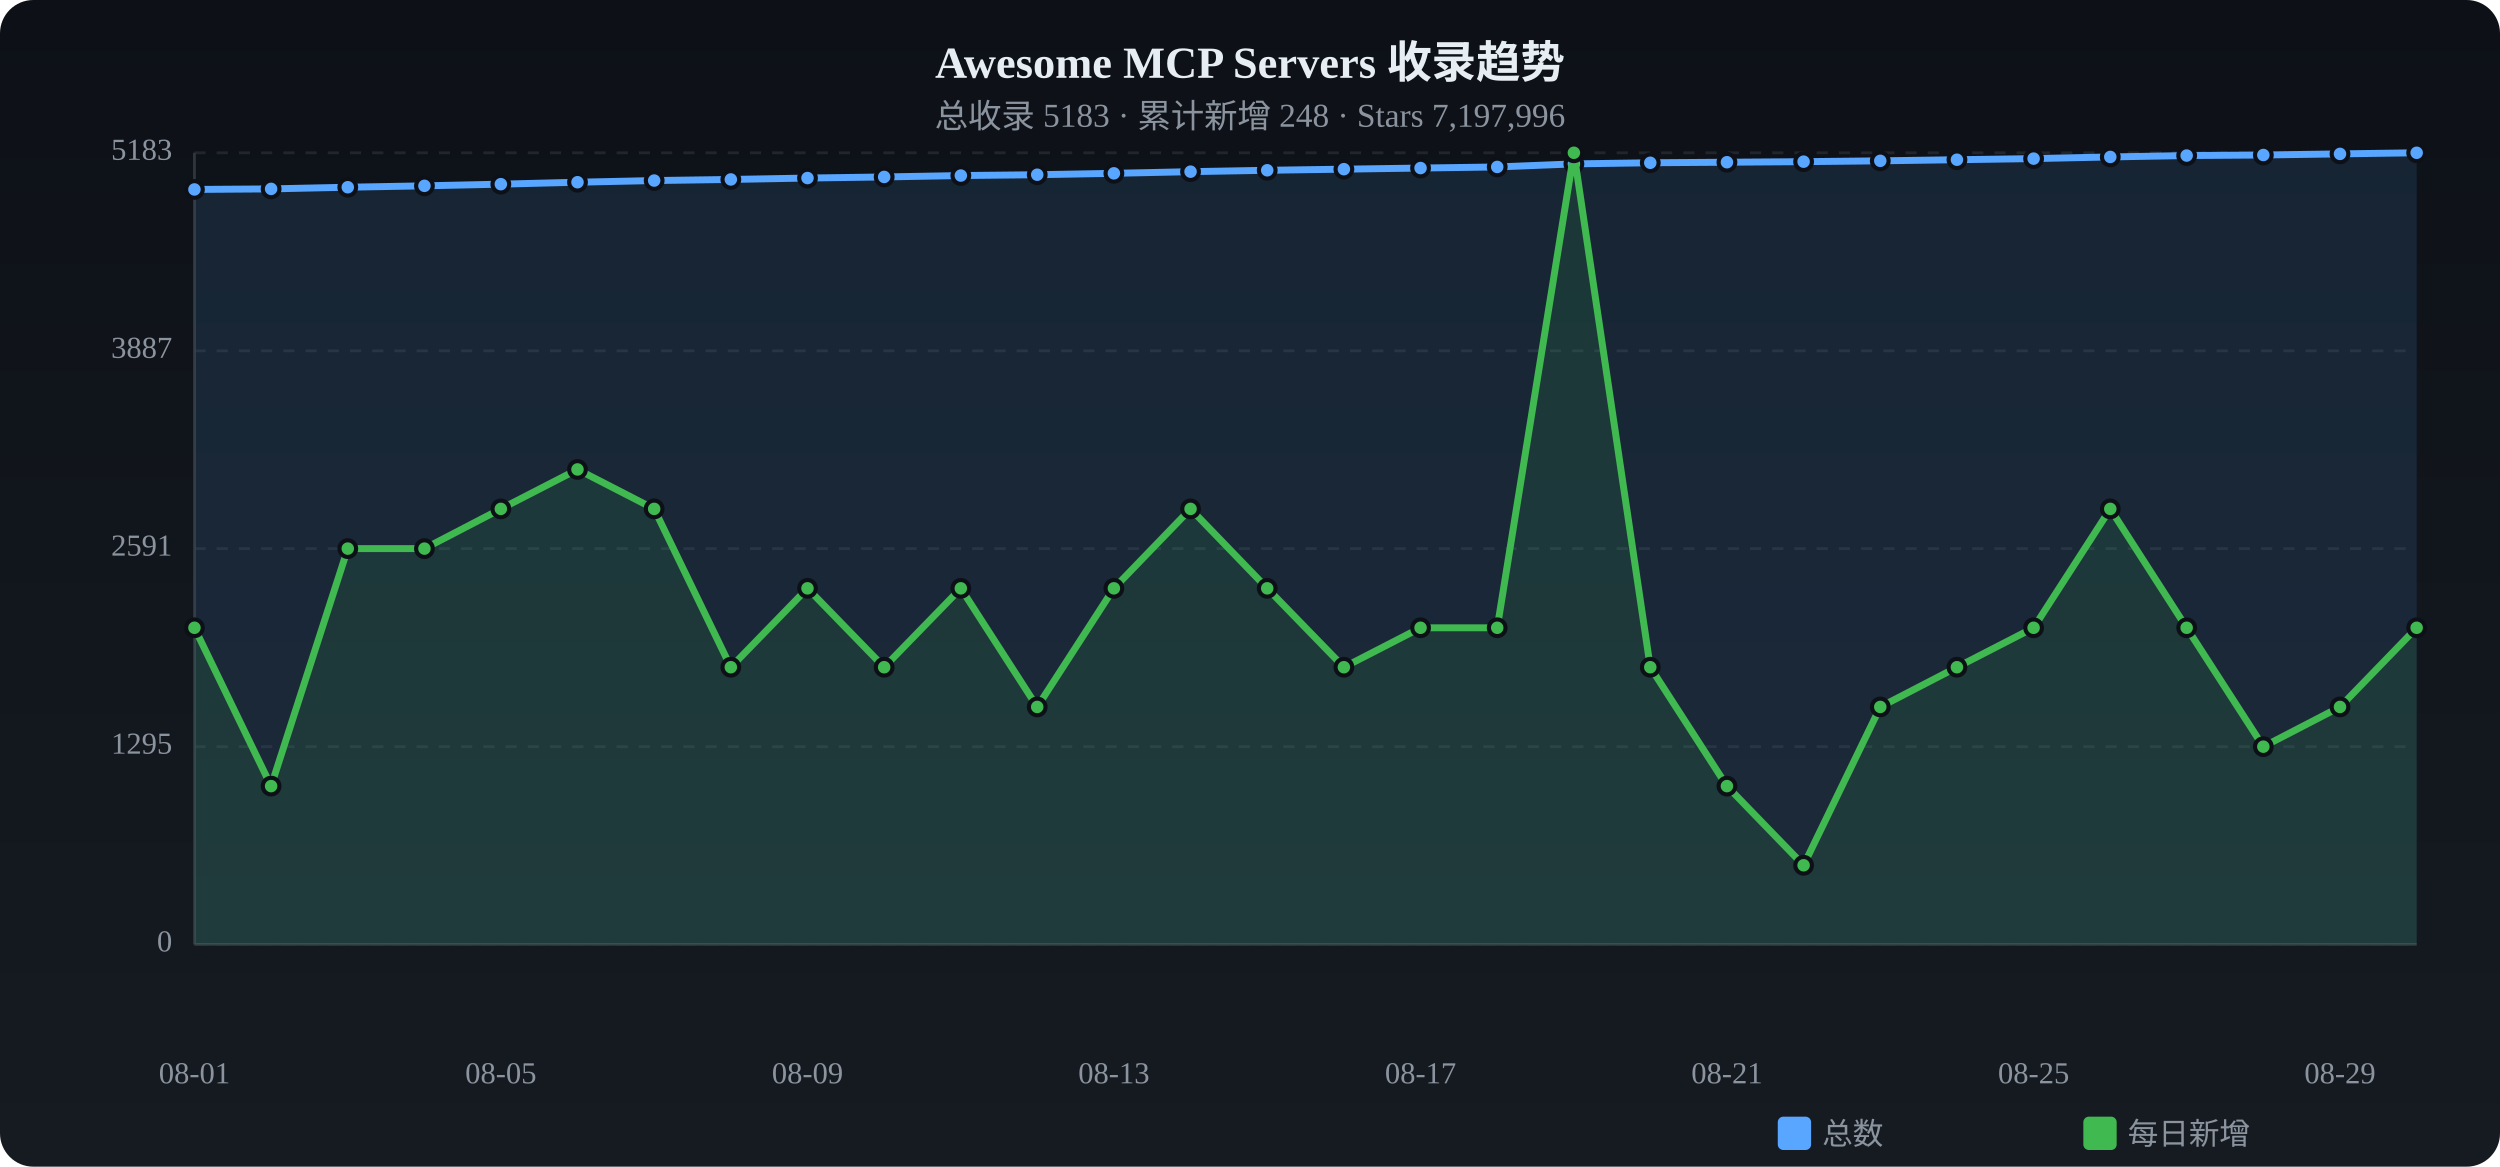
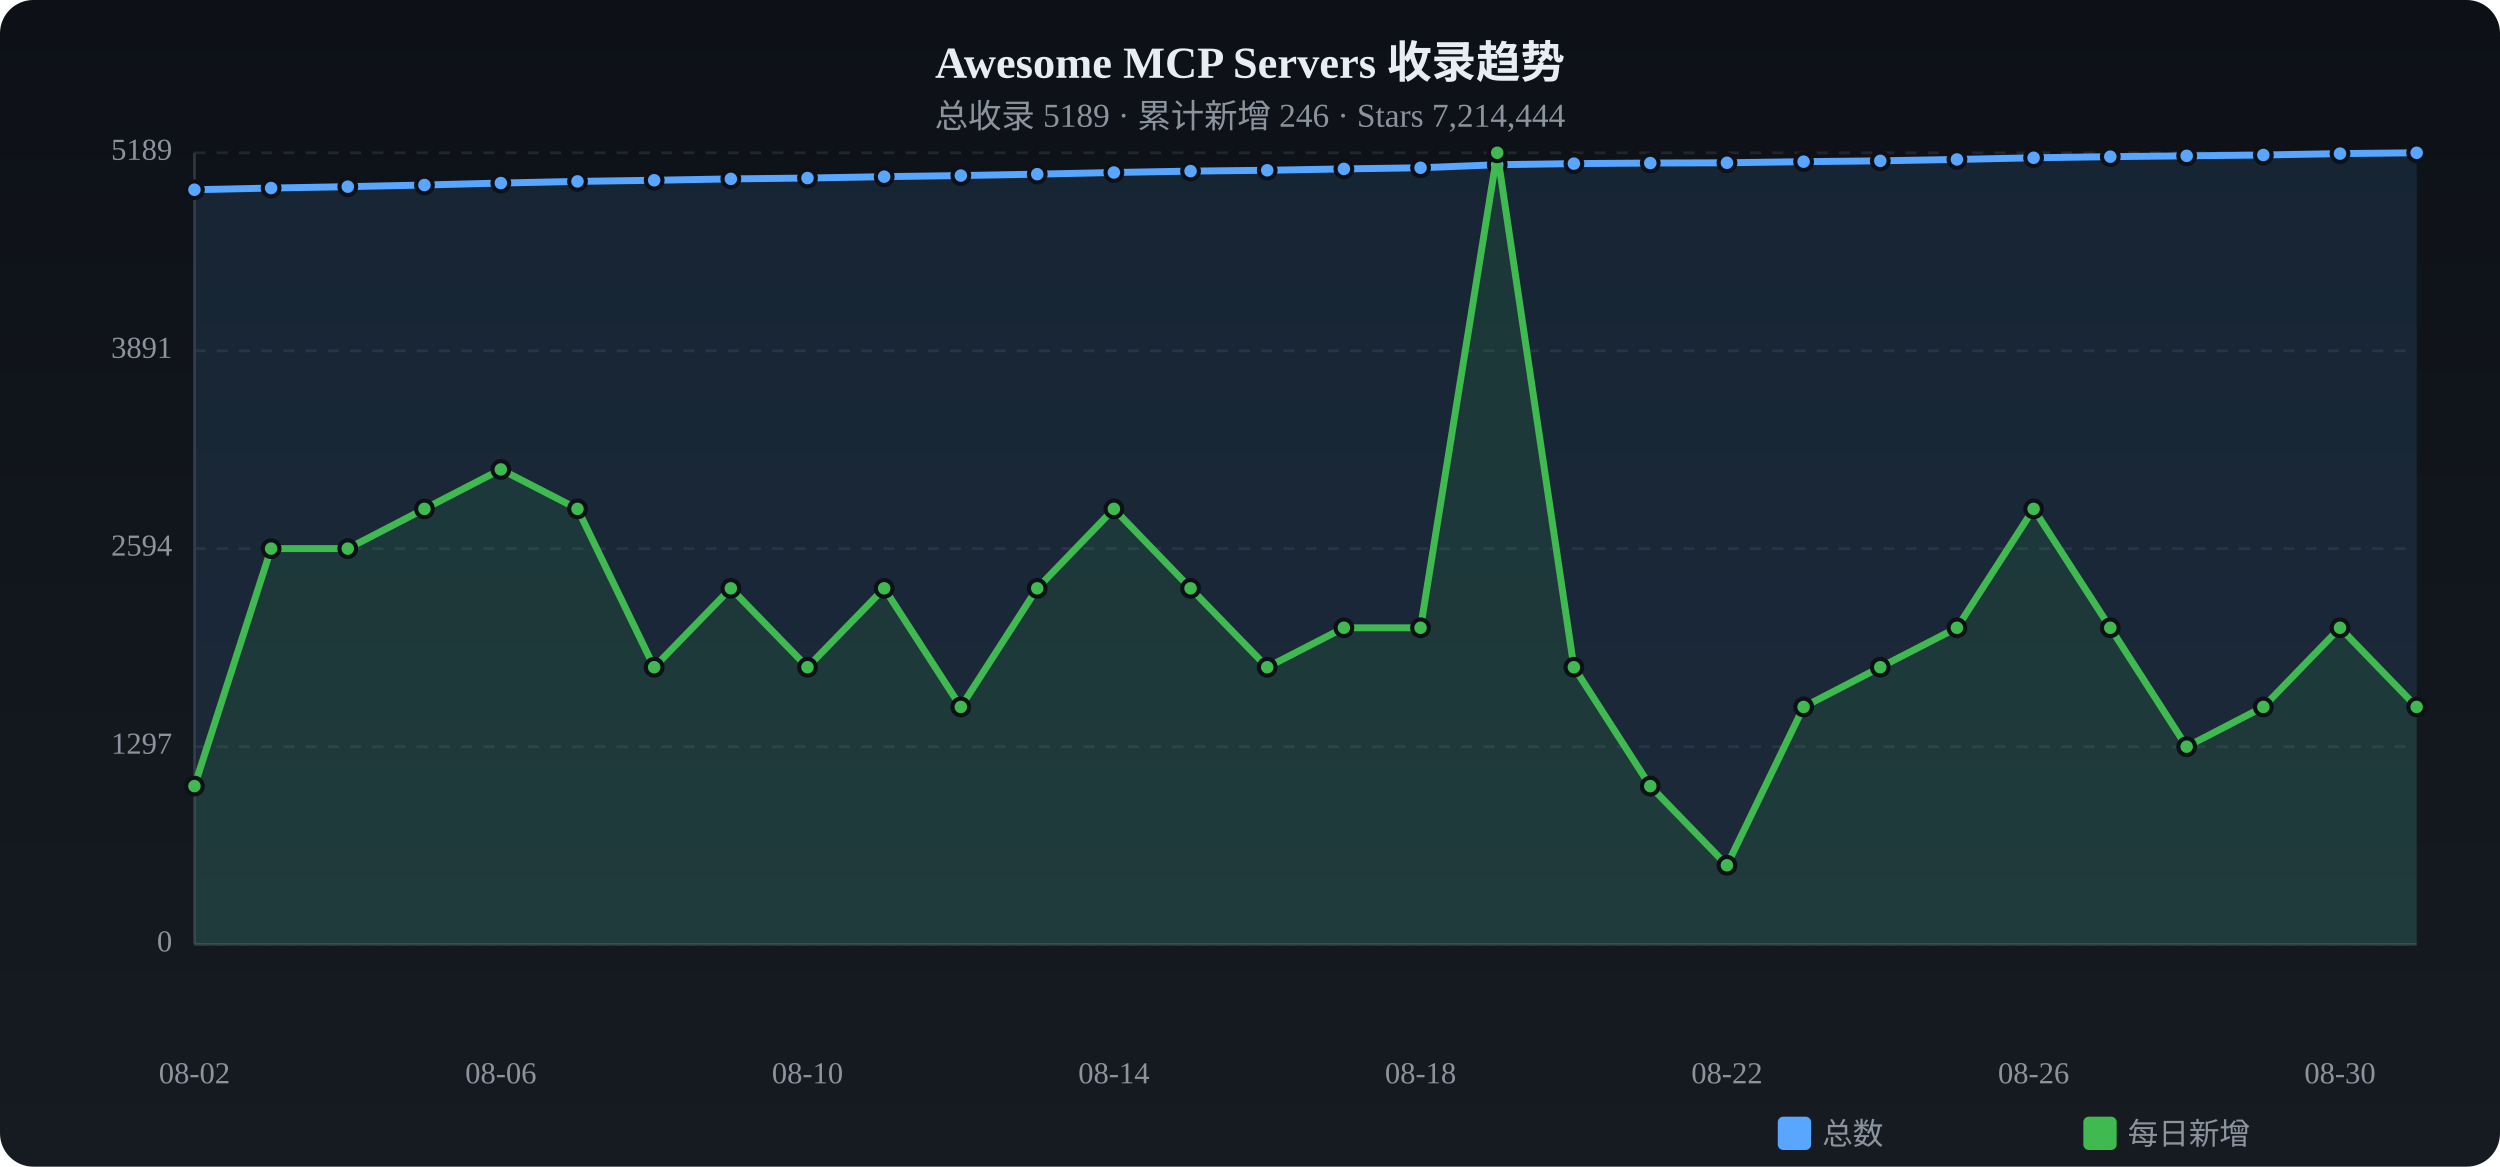
<svg xmlns="http://www.w3.org/2000/svg" viewBox="0 0 900 420" width="900" height="420">
  <defs>
    <linearGradient id="tbg" x1="0%" y1="0%" x2="0%" y2="100%">
      <stop offset="0%" stop-color="#0d1117" />
      <stop offset="100%" stop-color="#161b22" />
    </linearGradient>
  </defs>
  <rect width="900" height="420" rx="12" fill="url(#tbg)" />
  <text x="450.0" y="28" text-anchor="middle" fill="#e6edf3" font-size="16" font-weight="bold">Awesome MCP Servers 收录趋势</text>
-   <text x="450.0" y="46" text-anchor="middle" fill="#8b949e" font-size="12">总收录 5183 · 累计新增 248 · Stars 7,197,996</text>
+   <text x="450.0" y="46" text-anchor="middle" fill="#8b949e" font-size="12">总收录 5189 · 累计新增 246 · Stars 7,214,444</text>
  <text x="62" y="340.0" text-anchor="end" fill="#8b949e" font-size="11" dominant-baseline="middle">0</text>
  <line x1="70" y1="340.0" x2="870" y2="340.0" stroke="#21262d" stroke-dasharray="4 4" />
-   <text x="62" y="268.8" text-anchor="end" fill="#8b949e" font-size="11" dominant-baseline="middle">1295</text>
+   <text x="62" y="268.8" text-anchor="end" fill="#8b949e" font-size="11" dominant-baseline="middle">1297</text>
  <line x1="70" y1="268.8" x2="870" y2="268.8" stroke="#21262d" stroke-dasharray="4 4" />
-   <text x="62" y="197.5" text-anchor="end" fill="#8b949e" font-size="11" dominant-baseline="middle">2591</text>
+   <text x="62" y="197.5" text-anchor="end" fill="#8b949e" font-size="11" dominant-baseline="middle">2594</text>
  <line x1="70" y1="197.5" x2="870" y2="197.5" stroke="#21262d" stroke-dasharray="4 4" />
-   <text x="62" y="126.3" text-anchor="end" fill="#8b949e" font-size="11" dominant-baseline="middle">3887</text>
+   <text x="62" y="126.3" text-anchor="end" fill="#8b949e" font-size="11" dominant-baseline="middle">3891</text>
  <line x1="70" y1="126.3" x2="870" y2="126.3" stroke="#21262d" stroke-dasharray="4 4" />
-   <text x="62" y="55.0" text-anchor="end" fill="#8b949e" font-size="11" dominant-baseline="middle">5183</text>
+   <text x="62" y="55.0" text-anchor="end" fill="#8b949e" font-size="11" dominant-baseline="middle">5189</text>
  <line x1="70" y1="55.0" x2="870" y2="55.0" stroke="#21262d" stroke-dasharray="4 4" />
  <line x1="70" y1="55" x2="70" y2="340" stroke="#30363d" />
  <line x1="70" y1="340" x2="870" y2="340" stroke="#30363d" />
-   <path d="M70.0,68.2 L97.6,68.0 L125.2,67.4 L152.8,66.9 L180.3,66.3 L207.9,65.6 L235.5,65.0 L263.1,64.6 L290.7,64.1 L318.3,63.7 L345.9,63.2 L373.4,62.9 L401.0,62.4 L428.6,61.8 L456.2,61.3 L483.8,60.9 L511.4,60.5 L539.0,60.1 L566.6,59.0 L594.1,58.6 L621.7,58.4 L649.3,58.2 L676.9,57.9 L704.5,57.5 L732.1,57.1 L759.7,56.5 L787.2,56.0 L814.8,55.8 L842.4,55.4 L870.0,55.0 L870.0,340 L70.0,340 Z" fill="#58a6ff" opacity="0.12" />
-   <polyline points="70.0,68.2 97.6,68.0 125.2,67.4 152.8,66.9 180.3,66.3 207.9,65.6 235.5,65.0 263.1,64.6 290.7,64.1 318.3,63.7 345.9,63.2 373.4,62.9 401.0,62.4 428.6,61.8 456.2,61.3 483.8,60.9 511.4,60.5 539.0,60.1 566.6,59.0 594.1,58.6 621.7,58.4 649.3,58.2 676.9,57.9 704.5,57.5 732.1,57.1 759.7,56.5 787.2,56.0 814.8,55.8 842.4,55.4 870.0,55.0" fill="none" stroke="#58a6ff" stroke-width="2.5" stroke-linecap="round" stroke-linejoin="round" />
-   <circle cx="70.0" cy="68.2" r="3" fill="#58a6ff" stroke="#0d1117" stroke-width="1.5" />
-   <circle cx="97.6" cy="68.0" r="3" fill="#58a6ff" stroke="#0d1117" stroke-width="1.5" />
-   <circle cx="125.2" cy="67.4" r="3" fill="#58a6ff" stroke="#0d1117" stroke-width="1.5" />
-   <circle cx="152.8" cy="66.9" r="3" fill="#58a6ff" stroke="#0d1117" stroke-width="1.5" />
-   <circle cx="180.3" cy="66.3" r="3" fill="#58a6ff" stroke="#0d1117" stroke-width="1.5" />
-   <circle cx="207.9" cy="65.6" r="3" fill="#58a6ff" stroke="#0d1117" stroke-width="1.5" />
-   <circle cx="235.5" cy="65.0" r="3" fill="#58a6ff" stroke="#0d1117" stroke-width="1.5" />
-   <circle cx="263.1" cy="64.6" r="3" fill="#58a6ff" stroke="#0d1117" stroke-width="1.5" />
+   <path d="M70.0,68.3 L97.6,67.7 L125.2,67.2 L152.8,66.6 L180.3,65.9 L207.9,65.3 L235.5,64.9 L263.1,64.4 L290.7,64.1 L318.3,63.6 L345.9,63.2 L373.4,62.7 L401.0,62.1 L428.6,61.6 L456.2,61.3 L483.8,60.8 L511.4,60.4 L539.0,59.3 L566.6,58.9 L594.1,58.7 L621.7,58.6 L649.3,58.2 L676.9,57.9 L704.5,57.4 L732.1,56.8 L759.7,56.4 L787.2,56.1 L814.8,55.8 L842.4,55.3 L870.0,55.0 L870.0,340 L70.0,340 Z" fill="#58a6ff" opacity="0.12" />
+   <polyline points="70.0,68.3 97.6,67.7 125.2,67.2 152.8,66.6 180.3,65.9 207.9,65.3 235.5,64.9 263.1,64.4 290.7,64.1 318.3,63.6 345.9,63.2 373.4,62.7 401.0,62.1 428.6,61.6 456.2,61.3 483.8,60.8 511.4,60.4 539.0,59.3 566.6,58.9 594.1,58.7 621.7,58.6 649.3,58.2 676.9,57.9 704.5,57.4 732.1,56.8 759.7,56.4 787.2,56.1 814.8,55.8 842.4,55.3 870.0,55.0" fill="none" stroke="#58a6ff" stroke-width="2.5" stroke-linecap="round" stroke-linejoin="round" />
+   <circle cx="70.0" cy="68.3" r="3" fill="#58a6ff" stroke="#0d1117" stroke-width="1.5" />
+   <circle cx="97.6" cy="67.7" r="3" fill="#58a6ff" stroke="#0d1117" stroke-width="1.5" />
+   <circle cx="125.2" cy="67.2" r="3" fill="#58a6ff" stroke="#0d1117" stroke-width="1.5" />
+   <circle cx="152.8" cy="66.6" r="3" fill="#58a6ff" stroke="#0d1117" stroke-width="1.5" />
+   <circle cx="180.3" cy="65.9" r="3" fill="#58a6ff" stroke="#0d1117" stroke-width="1.5" />
+   <circle cx="207.9" cy="65.3" r="3" fill="#58a6ff" stroke="#0d1117" stroke-width="1.5" />
+   <circle cx="235.5" cy="64.9" r="3" fill="#58a6ff" stroke="#0d1117" stroke-width="1.5" />
+   <circle cx="263.1" cy="64.4" r="3" fill="#58a6ff" stroke="#0d1117" stroke-width="1.5" />
  <circle cx="290.7" cy="64.1" r="3" fill="#58a6ff" stroke="#0d1117" stroke-width="1.5" />
-   <circle cx="318.3" cy="63.7" r="3" fill="#58a6ff" stroke="#0d1117" stroke-width="1.5" />
+   <circle cx="318.3" cy="63.6" r="3" fill="#58a6ff" stroke="#0d1117" stroke-width="1.5" />
  <circle cx="345.9" cy="63.2" r="3" fill="#58a6ff" stroke="#0d1117" stroke-width="1.5" />
-   <circle cx="373.4" cy="62.9" r="3" fill="#58a6ff" stroke="#0d1117" stroke-width="1.5" />
-   <circle cx="401.0" cy="62.4" r="3" fill="#58a6ff" stroke="#0d1117" stroke-width="1.5" />
-   <circle cx="428.6" cy="61.8" r="3" fill="#58a6ff" stroke="#0d1117" stroke-width="1.5" />
+   <circle cx="373.4" cy="62.7" r="3" fill="#58a6ff" stroke="#0d1117" stroke-width="1.5" />
+   <circle cx="401.0" cy="62.1" r="3" fill="#58a6ff" stroke="#0d1117" stroke-width="1.5" />
+   <circle cx="428.6" cy="61.6" r="3" fill="#58a6ff" stroke="#0d1117" stroke-width="1.5" />
  <circle cx="456.2" cy="61.3" r="3" fill="#58a6ff" stroke="#0d1117" stroke-width="1.5" />
-   <circle cx="483.8" cy="60.9" r="3" fill="#58a6ff" stroke="#0d1117" stroke-width="1.5" />
-   <circle cx="511.4" cy="60.5" r="3" fill="#58a6ff" stroke="#0d1117" stroke-width="1.5" />
-   <circle cx="539.0" cy="60.1" r="3" fill="#58a6ff" stroke="#0d1117" stroke-width="1.5" />
-   <circle cx="566.6" cy="59.0" r="3" fill="#58a6ff" stroke="#0d1117" stroke-width="1.5" />
-   <circle cx="594.1" cy="58.6" r="3" fill="#58a6ff" stroke="#0d1117" stroke-width="1.5" />
-   <circle cx="621.7" cy="58.4" r="3" fill="#58a6ff" stroke="#0d1117" stroke-width="1.5" />
+   <circle cx="483.8" cy="60.8" r="3" fill="#58a6ff" stroke="#0d1117" stroke-width="1.5" />
+   <circle cx="511.4" cy="60.4" r="3" fill="#58a6ff" stroke="#0d1117" stroke-width="1.5" />
+   <circle cx="539.0" cy="59.3" r="3" fill="#58a6ff" stroke="#0d1117" stroke-width="1.5" />
+   <circle cx="566.6" cy="58.9" r="3" fill="#58a6ff" stroke="#0d1117" stroke-width="1.5" />
+   <circle cx="594.1" cy="58.7" r="3" fill="#58a6ff" stroke="#0d1117" stroke-width="1.5" />
+   <circle cx="621.7" cy="58.6" r="3" fill="#58a6ff" stroke="#0d1117" stroke-width="1.5" />
  <circle cx="649.3" cy="58.2" r="3" fill="#58a6ff" stroke="#0d1117" stroke-width="1.5" />
  <circle cx="676.9" cy="57.9" r="3" fill="#58a6ff" stroke="#0d1117" stroke-width="1.5" />
-   <circle cx="704.5" cy="57.5" r="3" fill="#58a6ff" stroke="#0d1117" stroke-width="1.5" />
-   <circle cx="732.1" cy="57.1" r="3" fill="#58a6ff" stroke="#0d1117" stroke-width="1.5" />
-   <circle cx="759.7" cy="56.5" r="3" fill="#58a6ff" stroke="#0d1117" stroke-width="1.5" />
-   <circle cx="787.2" cy="56.0" r="3" fill="#58a6ff" stroke="#0d1117" stroke-width="1.5" />
+   <circle cx="704.5" cy="57.4" r="3" fill="#58a6ff" stroke="#0d1117" stroke-width="1.5" />
+   <circle cx="732.1" cy="56.8" r="3" fill="#58a6ff" stroke="#0d1117" stroke-width="1.5" />
+   <circle cx="759.7" cy="56.4" r="3" fill="#58a6ff" stroke="#0d1117" stroke-width="1.5" />
+   <circle cx="787.2" cy="56.1" r="3" fill="#58a6ff" stroke="#0d1117" stroke-width="1.5" />
  <circle cx="814.8" cy="55.8" r="3" fill="#58a6ff" stroke="#0d1117" stroke-width="1.5" />
-   <circle cx="842.4" cy="55.4" r="3" fill="#58a6ff" stroke="#0d1117" stroke-width="1.5" />
+   <circle cx="842.4" cy="55.3" r="3" fill="#58a6ff" stroke="#0d1117" stroke-width="1.5" />
  <circle cx="870.0" cy="55.0" r="3" fill="#58a6ff" stroke="#0d1117" stroke-width="1.5" />
-   <path d="M70.0,226.0 L97.6,283.0 L125.2,197.5 L152.8,197.5 L180.3,183.2 L207.9,169.0 L235.5,183.2 L263.1,240.2 L290.7,211.8 L318.3,240.2 L345.9,211.8 L373.4,254.5 L401.0,211.8 L428.6,183.2 L456.2,211.8 L483.8,240.2 L511.4,226.0 L539.0,226.0 L566.6,55.0 L594.1,240.2 L621.7,283.0 L649.3,311.5 L676.9,254.5 L704.5,240.2 L732.1,226.0 L759.7,183.2 L787.2,226.0 L814.8,268.8 L842.4,254.5 L870.0,226.0 L870.0,340 L70.0,340 Z" fill="#3fb950" opacity="0.12" />
-   <polyline points="70.0,226.0 97.6,283.0 125.2,197.5 152.8,197.5 180.3,183.2 207.9,169.0 235.5,183.2 263.1,240.2 290.7,211.8 318.3,240.2 345.9,211.8 373.4,254.5 401.0,211.8 428.6,183.2 456.2,211.8 483.8,240.2 511.4,226.0 539.0,226.0 566.6,55.0 594.1,240.2 621.7,283.0 649.3,311.5 676.9,254.5 704.5,240.2 732.1,226.0 759.7,183.2 787.2,226.0 814.8,268.8 842.4,254.5 870.0,226.0" fill="none" stroke="#3fb950" stroke-width="2.5" stroke-linecap="round" stroke-linejoin="round" />
-   <circle cx="70.0" cy="226.0" r="3" fill="#3fb950" stroke="#0d1117" stroke-width="1.5" />
-   <circle cx="97.6" cy="283.0" r="3" fill="#3fb950" stroke="#0d1117" stroke-width="1.5" />
+   <path d="M70.0,283.0 L97.6,197.5 L125.2,197.5 L152.8,183.2 L180.3,169.0 L207.9,183.2 L235.5,240.2 L263.1,211.8 L290.7,240.2 L318.3,211.8 L345.9,254.5 L373.4,211.8 L401.0,183.2 L428.6,211.8 L456.2,240.2 L483.8,226.0 L511.4,226.0 L539.0,55.0 L566.6,240.2 L594.1,283.0 L621.7,311.5 L649.3,254.5 L676.9,240.2 L704.5,226.0 L732.1,183.2 L759.7,226.0 L787.2,268.8 L814.8,254.5 L842.4,226.0 L870.0,254.5 L870.0,340 L70.0,340 Z" fill="#3fb950" opacity="0.12" />
+   <polyline points="70.0,283.0 97.6,197.5 125.2,197.5 152.8,183.2 180.3,169.0 207.9,183.2 235.5,240.2 263.1,211.8 290.7,240.2 318.3,211.8 345.9,254.5 373.4,211.8 401.0,183.2 428.6,211.8 456.2,240.2 483.8,226.0 511.4,226.0 539.0,55.0 566.6,240.2 594.1,283.0 621.7,311.5 649.3,254.5 676.9,240.2 704.5,226.0 732.1,183.2 759.7,226.0 787.2,268.8 814.8,254.5 842.4,226.0 870.0,254.5" fill="none" stroke="#3fb950" stroke-width="2.5" stroke-linecap="round" stroke-linejoin="round" />
+   <circle cx="70.0" cy="283.0" r="3" fill="#3fb950" stroke="#0d1117" stroke-width="1.5" />
+   <circle cx="97.6" cy="197.5" r="3" fill="#3fb950" stroke="#0d1117" stroke-width="1.5" />
  <circle cx="125.2" cy="197.5" r="3" fill="#3fb950" stroke="#0d1117" stroke-width="1.5" />
-   <circle cx="152.8" cy="197.5" r="3" fill="#3fb950" stroke="#0d1117" stroke-width="1.5" />
-   <circle cx="180.3" cy="183.2" r="3" fill="#3fb950" stroke="#0d1117" stroke-width="1.5" />
-   <circle cx="207.9" cy="169.0" r="3" fill="#3fb950" stroke="#0d1117" stroke-width="1.5" />
-   <circle cx="235.5" cy="183.2" r="3" fill="#3fb950" stroke="#0d1117" stroke-width="1.5" />
-   <circle cx="263.1" cy="240.2" r="3" fill="#3fb950" stroke="#0d1117" stroke-width="1.5" />
-   <circle cx="290.7" cy="211.8" r="3" fill="#3fb950" stroke="#0d1117" stroke-width="1.5" />
-   <circle cx="318.3" cy="240.2" r="3" fill="#3fb950" stroke="#0d1117" stroke-width="1.5" />
-   <circle cx="345.9" cy="211.8" r="3" fill="#3fb950" stroke="#0d1117" stroke-width="1.5" />
-   <circle cx="373.4" cy="254.5" r="3" fill="#3fb950" stroke="#0d1117" stroke-width="1.5" />
-   <circle cx="401.0" cy="211.8" r="3" fill="#3fb950" stroke="#0d1117" stroke-width="1.5" />
-   <circle cx="428.6" cy="183.2" r="3" fill="#3fb950" stroke="#0d1117" stroke-width="1.5" />
-   <circle cx="456.2" cy="211.8" r="3" fill="#3fb950" stroke="#0d1117" stroke-width="1.5" />
-   <circle cx="483.8" cy="240.2" r="3" fill="#3fb950" stroke="#0d1117" stroke-width="1.5" />
+   <circle cx="152.8" cy="183.2" r="3" fill="#3fb950" stroke="#0d1117" stroke-width="1.5" />
+   <circle cx="180.3" cy="169.0" r="3" fill="#3fb950" stroke="#0d1117" stroke-width="1.5" />
+   <circle cx="207.9" cy="183.2" r="3" fill="#3fb950" stroke="#0d1117" stroke-width="1.5" />
+   <circle cx="235.5" cy="240.2" r="3" fill="#3fb950" stroke="#0d1117" stroke-width="1.5" />
+   <circle cx="263.1" cy="211.8" r="3" fill="#3fb950" stroke="#0d1117" stroke-width="1.5" />
+   <circle cx="290.7" cy="240.2" r="3" fill="#3fb950" stroke="#0d1117" stroke-width="1.5" />
+   <circle cx="318.3" cy="211.8" r="3" fill="#3fb950" stroke="#0d1117" stroke-width="1.5" />
+   <circle cx="345.9" cy="254.5" r="3" fill="#3fb950" stroke="#0d1117" stroke-width="1.5" />
+   <circle cx="373.4" cy="211.8" r="3" fill="#3fb950" stroke="#0d1117" stroke-width="1.5" />
+   <circle cx="401.0" cy="183.2" r="3" fill="#3fb950" stroke="#0d1117" stroke-width="1.5" />
+   <circle cx="428.6" cy="211.8" r="3" fill="#3fb950" stroke="#0d1117" stroke-width="1.5" />
+   <circle cx="456.2" cy="240.2" r="3" fill="#3fb950" stroke="#0d1117" stroke-width="1.5" />
+   <circle cx="483.8" cy="226.0" r="3" fill="#3fb950" stroke="#0d1117" stroke-width="1.5" />
  <circle cx="511.4" cy="226.0" r="3" fill="#3fb950" stroke="#0d1117" stroke-width="1.5" />
-   <circle cx="539.0" cy="226.0" r="3" fill="#3fb950" stroke="#0d1117" stroke-width="1.5" />
-   <circle cx="566.6" cy="55.0" r="3" fill="#3fb950" stroke="#0d1117" stroke-width="1.5" />
-   <circle cx="594.1" cy="240.2" r="3" fill="#3fb950" stroke="#0d1117" stroke-width="1.5" />
-   <circle cx="621.7" cy="283.0" r="3" fill="#3fb950" stroke="#0d1117" stroke-width="1.5" />
-   <circle cx="649.3" cy="311.5" r="3" fill="#3fb950" stroke="#0d1117" stroke-width="1.5" />
-   <circle cx="676.9" cy="254.5" r="3" fill="#3fb950" stroke="#0d1117" stroke-width="1.5" />
-   <circle cx="704.5" cy="240.2" r="3" fill="#3fb950" stroke="#0d1117" stroke-width="1.5" />
-   <circle cx="732.1" cy="226.0" r="3" fill="#3fb950" stroke="#0d1117" stroke-width="1.5" />
-   <circle cx="759.7" cy="183.2" r="3" fill="#3fb950" stroke="#0d1117" stroke-width="1.5" />
-   <circle cx="787.2" cy="226.0" r="3" fill="#3fb950" stroke="#0d1117" stroke-width="1.5" />
-   <circle cx="814.8" cy="268.8" r="3" fill="#3fb950" stroke="#0d1117" stroke-width="1.5" />
-   <circle cx="842.4" cy="254.5" r="3" fill="#3fb950" stroke="#0d1117" stroke-width="1.5" />
-   <circle cx="870.0" cy="226.0" r="3" fill="#3fb950" stroke="#0d1117" stroke-width="1.5" />
-   <text x="70.0" y="390" text-anchor="middle" fill="#8b949e" font-size="11">08-01</text>
-   <text x="180.3" y="390" text-anchor="middle" fill="#8b949e" font-size="11">08-05</text>
-   <text x="290.7" y="390" text-anchor="middle" fill="#8b949e" font-size="11">08-09</text>
-   <text x="401.0" y="390" text-anchor="middle" fill="#8b949e" font-size="11">08-13</text>
-   <text x="511.4" y="390" text-anchor="middle" fill="#8b949e" font-size="11">08-17</text>
-   <text x="621.7" y="390" text-anchor="middle" fill="#8b949e" font-size="11">08-21</text>
-   <text x="732.1" y="390" text-anchor="middle" fill="#8b949e" font-size="11">08-25</text>
-   <text x="842.4" y="390" text-anchor="middle" fill="#8b949e" font-size="11">08-29</text>
+   <circle cx="539.0" cy="55.0" r="3" fill="#3fb950" stroke="#0d1117" stroke-width="1.5" />
+   <circle cx="566.6" cy="240.2" r="3" fill="#3fb950" stroke="#0d1117" stroke-width="1.5" />
+   <circle cx="594.1" cy="283.0" r="3" fill="#3fb950" stroke="#0d1117" stroke-width="1.5" />
+   <circle cx="621.7" cy="311.5" r="3" fill="#3fb950" stroke="#0d1117" stroke-width="1.5" />
+   <circle cx="649.3" cy="254.5" r="3" fill="#3fb950" stroke="#0d1117" stroke-width="1.5" />
+   <circle cx="676.9" cy="240.2" r="3" fill="#3fb950" stroke="#0d1117" stroke-width="1.5" />
+   <circle cx="704.5" cy="226.0" r="3" fill="#3fb950" stroke="#0d1117" stroke-width="1.5" />
+   <circle cx="732.1" cy="183.2" r="3" fill="#3fb950" stroke="#0d1117" stroke-width="1.5" />
+   <circle cx="759.7" cy="226.0" r="3" fill="#3fb950" stroke="#0d1117" stroke-width="1.5" />
+   <circle cx="787.2" cy="268.8" r="3" fill="#3fb950" stroke="#0d1117" stroke-width="1.5" />
+   <circle cx="814.8" cy="254.5" r="3" fill="#3fb950" stroke="#0d1117" stroke-width="1.5" />
+   <circle cx="842.4" cy="226.0" r="3" fill="#3fb950" stroke="#0d1117" stroke-width="1.5" />
+   <circle cx="870.0" cy="254.5" r="3" fill="#3fb950" stroke="#0d1117" stroke-width="1.5" />
+   <text x="70.0" y="390" text-anchor="middle" fill="#8b949e" font-size="11">08-02</text>
+   <text x="180.3" y="390" text-anchor="middle" fill="#8b949e" font-size="11">08-06</text>
+   <text x="290.7" y="390" text-anchor="middle" fill="#8b949e" font-size="11">08-10</text>
+   <text x="401.0" y="390" text-anchor="middle" fill="#8b949e" font-size="11">08-14</text>
+   <text x="511.4" y="390" text-anchor="middle" fill="#8b949e" font-size="11">08-18</text>
+   <text x="621.7" y="390" text-anchor="middle" fill="#8b949e" font-size="11">08-22</text>
+   <text x="732.1" y="390" text-anchor="middle" fill="#8b949e" font-size="11">08-26</text>
+   <text x="842.4" y="390" text-anchor="middle" fill="#8b949e" font-size="11">08-30</text>
  <rect x="640" y="402" width="12" height="12" rx="2" fill="#58a6ff" />
  <text x="656" y="412" fill="#8b949e" font-size="11">总数</text>
  <rect x="750" y="402" width="12" height="12" rx="2" fill="#3fb950" />
  <text x="766" y="412" fill="#8b949e" font-size="11">每日新增</text>
</svg>
